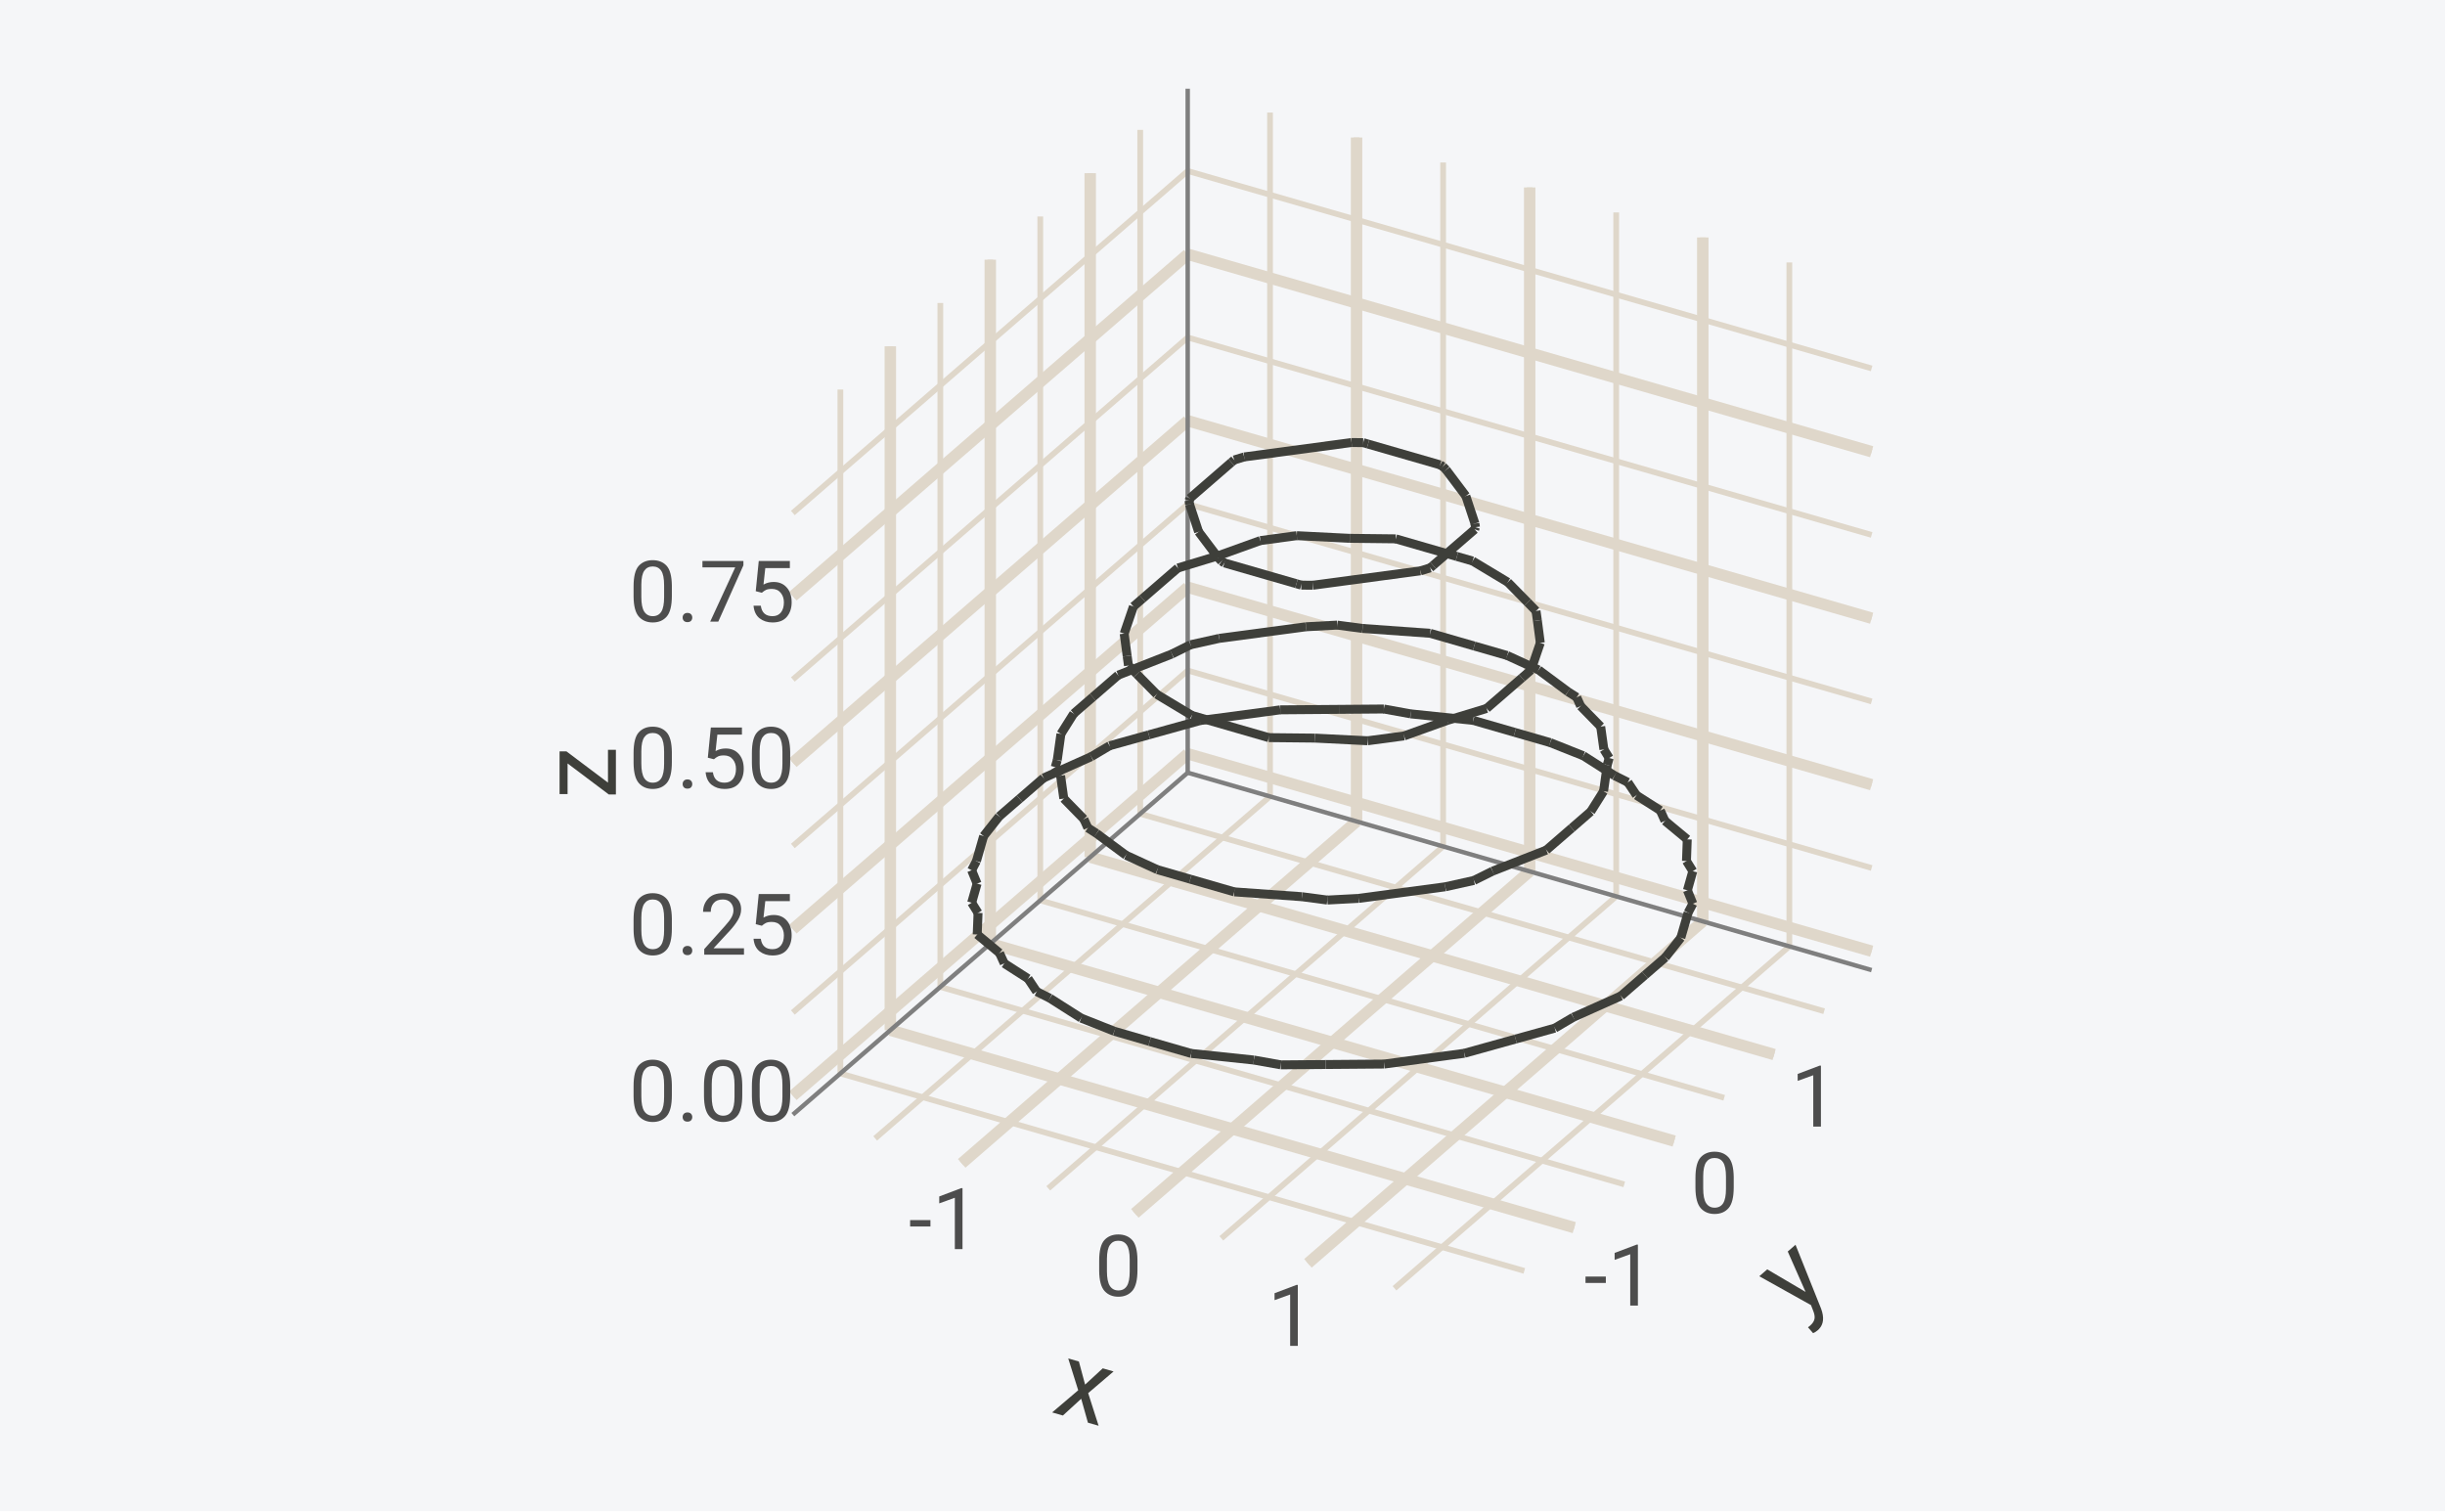
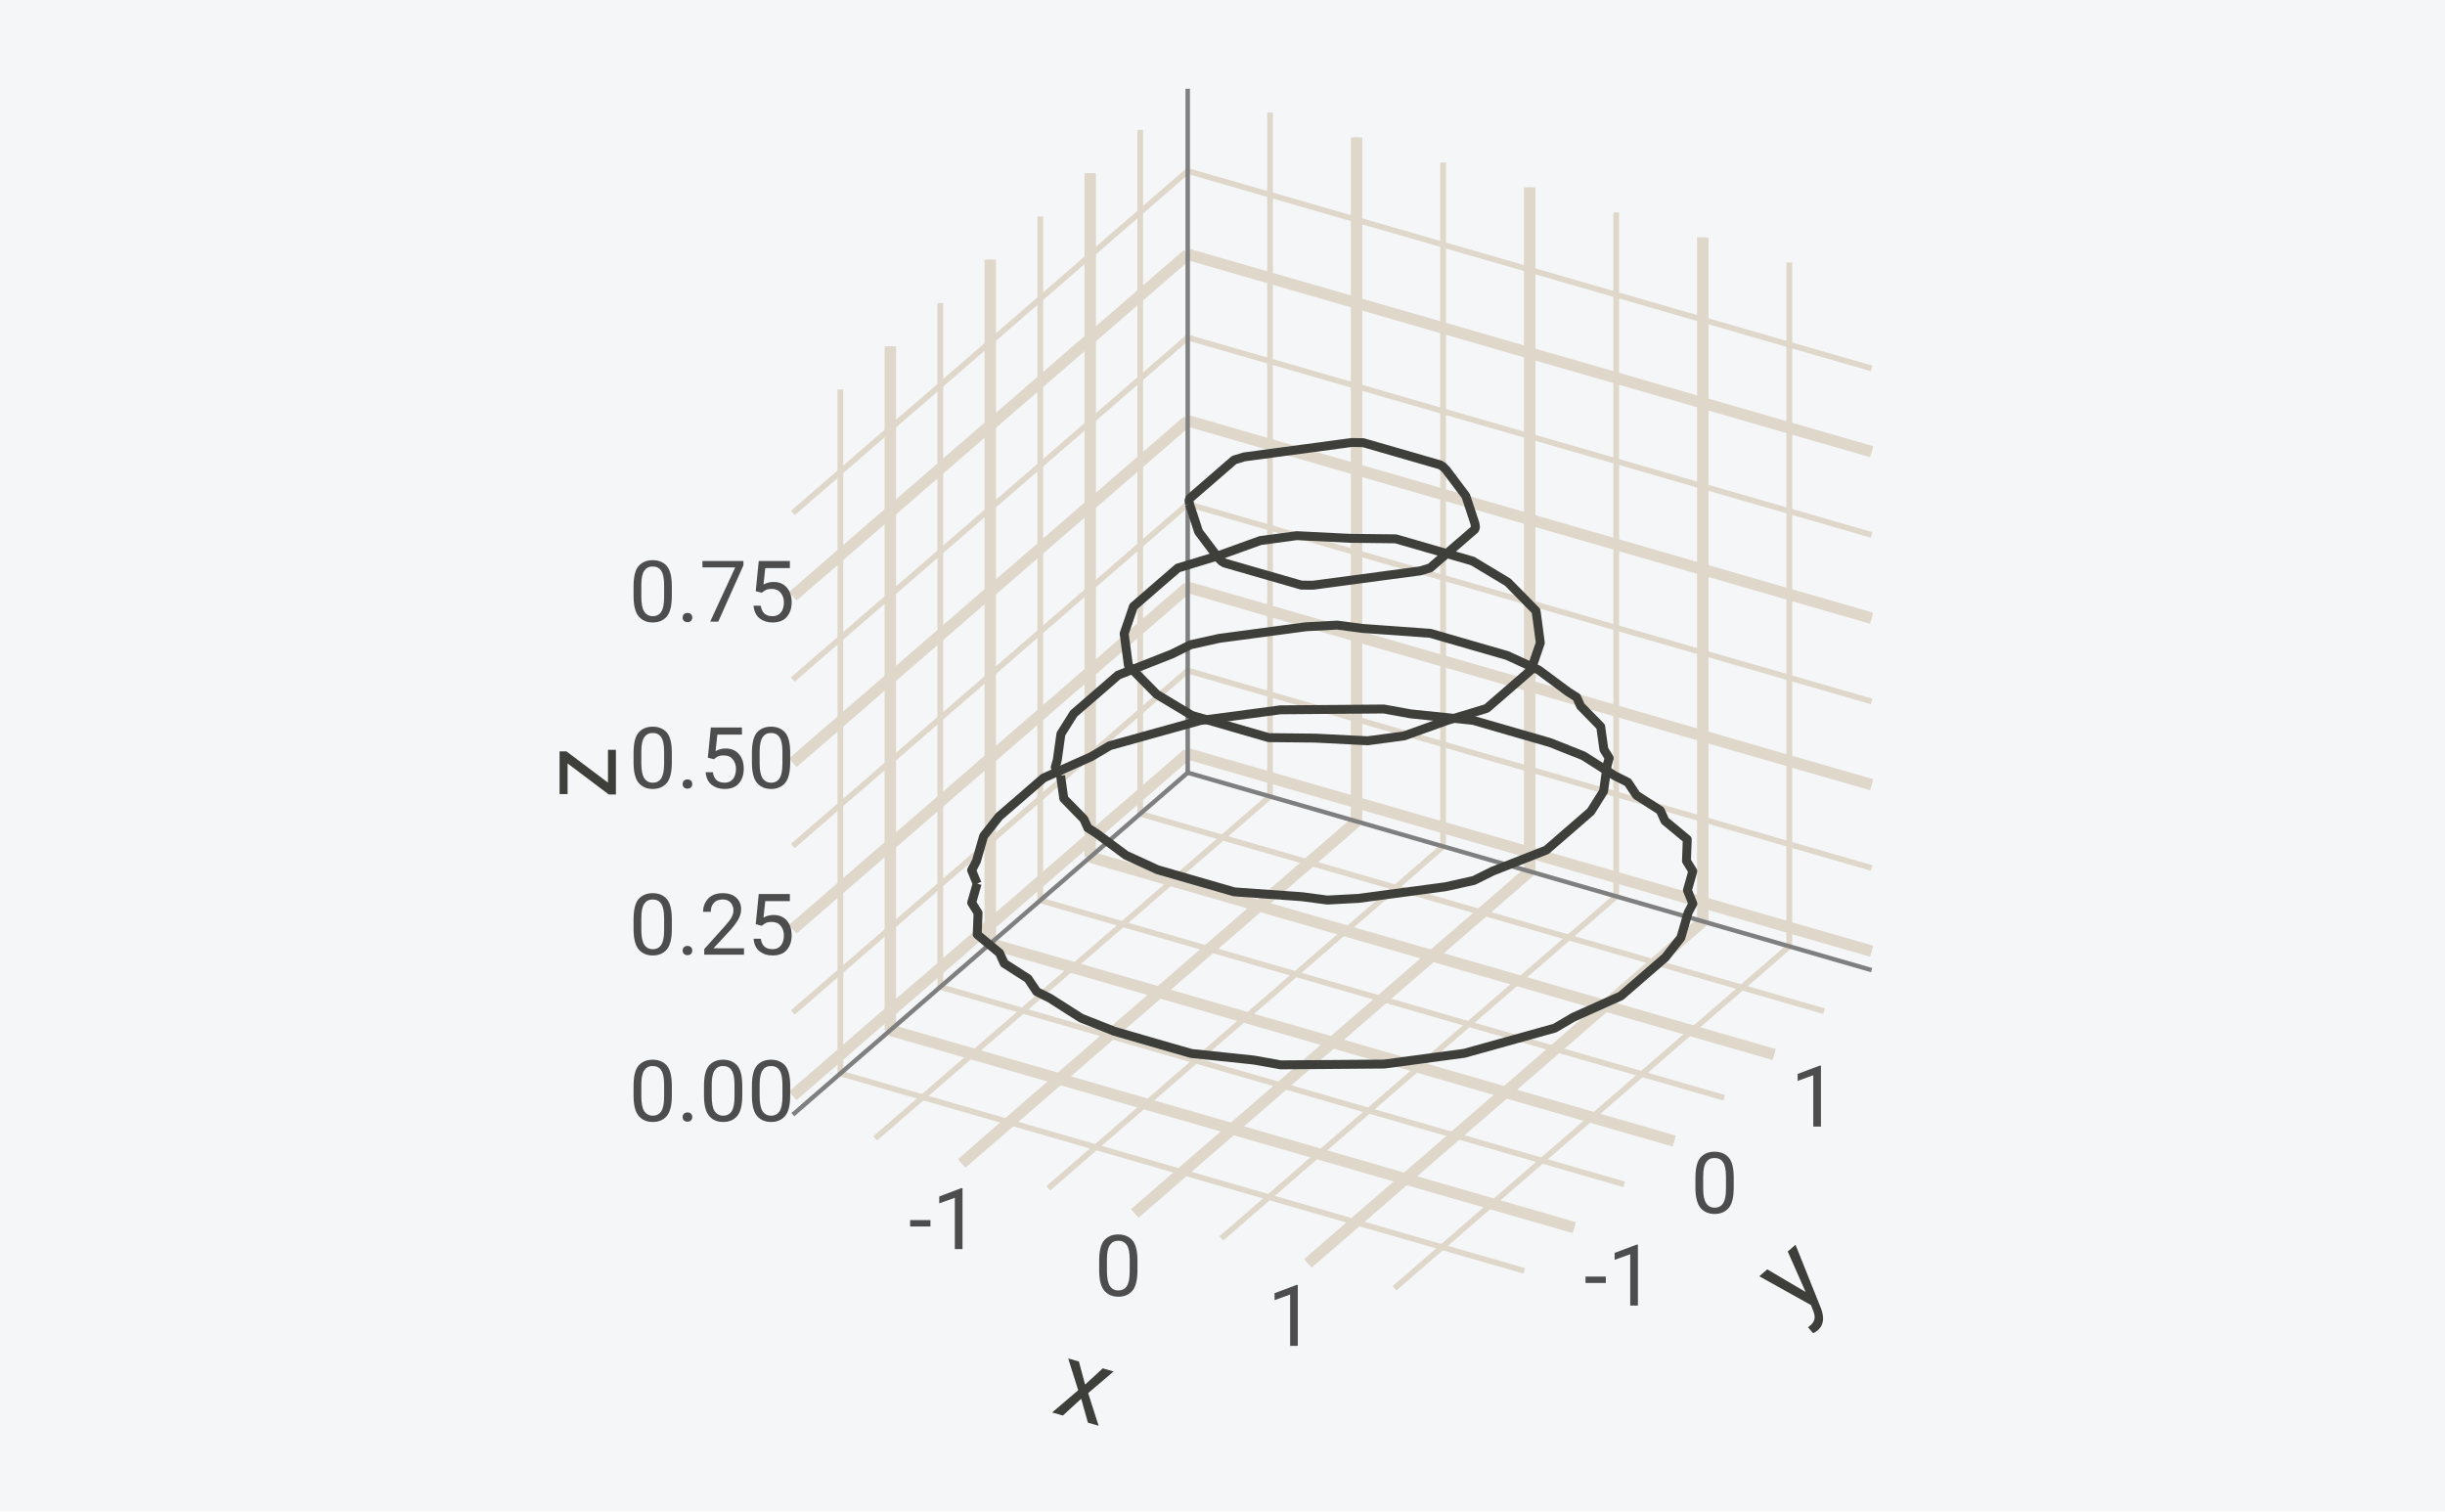
<svg xmlns="http://www.w3.org/2000/svg" width="468.00pt" height="289.25pt" viewBox="0 0 468.00 289.25">
  <g class="svglite">
    <defs>
      <style type="text/css">
    /* theme-aware-processed */
    .svglite line, .svglite polyline, .svglite polygon, .svglite path, .svglite circle {
      fill: none;
      stroke: #3E3F3A;
      stroke-linecap: round;
      stroke-linejoin: round;
      stroke-miterlimit: 10.00;
    }
    .svglite &gt; g &gt; rect {
      fill: none;
      stroke: #3E3F3A;
      stroke-linecap: round;
      stroke-linejoin: round;
      stroke-miterlimit: 10.00;
    }
    .svglite text {
      white-space: pre;
      fill: #3E3F3A;
    }
    .svglite g.glyphgroup path {
      fill: inherit;
      stroke: none;
    }
  </style>
    </defs>
    <rect class="svg-bg" width="100%" height="100%" style="stroke: none; fill: #F5F6F8;" />
    <defs>
      <clipPath id="cpMC4wMHw0NjguMDB8MC4wMHwyODkuMjU=">
        <rect x="0.00" y="0.00" width="468.00" height="289.25" />
      </clipPath>
    </defs>
    <g clip-path="url(#cpMC4wMHw0NjguMDB8MC4wMHwyODkuMjU=)">
</g>
    <defs>
      <clipPath id="cpODkuMzh8Mzc4LjYyfDAuMDB8Mjg5LjI1">
        <rect x="89.38" y="0.00" width="289.25" height="289.25" />
      </clipPath>
    </defs>
    <g clip-path="url(#cpODkuMzh8Mzc4LjYyfDAuMDB8Mjg5LjI1)">
      <rect x="89.38" y="0.00" width="289.25" height="289.25" style="stroke-width: 1.65; stroke: none;" />
    </g>
    <g clip-path="url(#cpMC4wMHw0NjguMDB8MC4wMHwyODkuMjU=)">
      <rect x="97.85" y="8.47" width="272.31" height="272.31" style="stroke-width: 1.65; stroke: none;" />
    </g>
    <defs>
      <clipPath id="cpMTQ3LjgzfDM2Mi4xOHwxNi40NHwyNTEuNjk=">
        <rect x="147.83" y="16.44" width="214.36" height="235.25" />
      </clipPath>
    </defs>
    <g clip-path="url(#cpMTQ3LjgzfDM2Mi4xOHwxNi40NHwyNTEuNjk=)">
      <polyline points="160.86,205.47 160.86,74.56 " style="stroke-width: 1.10; stroke: #DFD7CA; stroke-linecap: butt;" />
      <polyline points="170.42,197.19 170.42,66.28 " style="stroke-width: 1.10; stroke: #DFD7CA; stroke-linecap: butt;" />
      <polyline points="179.99,188.91 179.99,58.00 " style="stroke-width: 1.10; stroke: #DFD7CA; stroke-linecap: butt;" />
      <polyline points="189.55,180.62 189.55,49.71 " style="stroke-width: 1.10; stroke: #DFD7CA; stroke-linecap: butt;" />
      <polyline points="199.12,172.34 199.12,41.43 " style="stroke-width: 1.10; stroke: #DFD7CA; stroke-linecap: butt;" />
      <polyline points="208.68,164.06 208.68,33.15 " style="stroke-width: 1.10; stroke: #DFD7CA; stroke-linecap: butt;" />
      <polyline points="218.25,155.77 218.25,24.86 " style="stroke-width: 1.10; stroke: #DFD7CA; stroke-linecap: butt;" />
      <polyline points="170.42,197.19 170.42,66.28 " style="stroke-width: 2.19; stroke: #DFD7CA; stroke-linecap: butt;" />
      <polyline points="189.55,180.62 189.55,49.71 " style="stroke-width: 2.19; stroke: #DFD7CA; stroke-linecap: butt;" />
      <polyline points="208.68,164.06 208.68,33.15 " style="stroke-width: 2.19; stroke: #DFD7CA; stroke-linecap: butt;" />
      <polyline points="151.76,209.74 227.34,144.28 " style="stroke-width: 1.10; stroke: #DFD7CA; stroke-linecap: butt;" />
      <polyline points="151.76,193.80 227.34,128.35 " style="stroke-width: 1.10; stroke: #DFD7CA; stroke-linecap: butt;" />
      <polyline points="151.76,177.86 227.34,112.41 " style="stroke-width: 1.10; stroke: #DFD7CA; stroke-linecap: butt;" />
      <polyline points="151.76,161.93 227.34,96.47 " style="stroke-width: 1.10; stroke: #DFD7CA; stroke-linecap: butt;" />
      <polyline points="151.76,145.99 227.34,80.54 " style="stroke-width: 1.10; stroke: #DFD7CA; stroke-linecap: butt;" />
      <polyline points="151.76,130.06 227.34,64.60 " style="stroke-width: 1.10; stroke: #DFD7CA; stroke-linecap: butt;" />
      <polyline points="151.76,114.12 227.34,48.67 " style="stroke-width: 1.10; stroke: #DFD7CA; stroke-linecap: butt;" />
      <polyline points="151.76,98.19 227.34,32.73 " style="stroke-width: 1.10; stroke: #DFD7CA; stroke-linecap: butt;" />
      <polyline points="151.76,209.74 227.34,144.28 " style="stroke-width: 2.19; stroke: #DFD7CA; stroke-linecap: butt;" />
      <polyline points="151.76,177.86 227.34,112.41 " style="stroke-width: 2.19; stroke: #DFD7CA; stroke-linecap: butt;" />
      <polyline points="151.76,145.99 227.34,80.54 " style="stroke-width: 2.19; stroke: #DFD7CA; stroke-linecap: butt;" />
      <polyline points="151.76,114.12 227.34,48.67 " style="stroke-width: 2.19; stroke: #DFD7CA; stroke-linecap: butt;" />
      <polyline points="243.10,152.44 243.10,21.54 " style="stroke-width: 1.10; stroke: #DFD7CA; stroke-linecap: butt;" />
      <polyline points="259.66,157.23 259.66,26.32 " style="stroke-width: 1.10; stroke: #DFD7CA; stroke-linecap: butt;" />
      <polyline points="276.23,162.01 276.23,31.10 " style="stroke-width: 1.10; stroke: #DFD7CA; stroke-linecap: butt;" />
      <polyline points="292.80,166.79 292.80,35.88 " style="stroke-width: 1.10; stroke: #DFD7CA; stroke-linecap: butt;" />
      <polyline points="309.36,171.57 309.36,40.66 " style="stroke-width: 1.10; stroke: #DFD7CA; stroke-linecap: butt;" />
      <polyline points="325.93,176.36 325.93,45.45 " style="stroke-width: 1.10; stroke: #DFD7CA; stroke-linecap: butt;" />
      <polyline points="342.50,181.14 342.50,50.23 " style="stroke-width: 1.10; stroke: #DFD7CA; stroke-linecap: butt;" />
      <polyline points="259.66,157.23 259.66,26.32 " style="stroke-width: 2.19; stroke: #DFD7CA; stroke-linecap: butt;" />
      <polyline points="292.80,166.79 292.80,35.88 " style="stroke-width: 2.19; stroke: #DFD7CA; stroke-linecap: butt;" />
      <polyline points="325.93,176.36 325.93,45.45 " style="stroke-width: 2.19; stroke: #DFD7CA; stroke-linecap: butt;" />
      <polyline points="227.34,144.28 358.25,182.07 " style="stroke-width: 1.10; stroke: #DFD7CA; stroke-linecap: butt;" />
      <polyline points="227.34,128.35 358.25,166.14 " style="stroke-width: 1.10; stroke: #DFD7CA; stroke-linecap: butt;" />
      <polyline points="227.34,112.41 358.25,150.20 " style="stroke-width: 1.10; stroke: #DFD7CA; stroke-linecap: butt;" />
      <polyline points="227.34,96.47 358.25,134.26 " style="stroke-width: 1.10; stroke: #DFD7CA; stroke-linecap: butt;" />
      <polyline points="227.34,80.54 358.25,118.33 " style="stroke-width: 1.10; stroke: #DFD7CA; stroke-linecap: butt;" />
      <polyline points="227.34,64.60 358.25,102.39 " style="stroke-width: 1.10; stroke: #DFD7CA; stroke-linecap: butt;" />
      <polyline points="227.34,48.67 358.25,86.46 " style="stroke-width: 1.10; stroke: #DFD7CA; stroke-linecap: butt;" />
      <polyline points="227.34,32.73 358.25,70.52 " style="stroke-width: 1.10; stroke: #DFD7CA; stroke-linecap: butt;" />
      <polyline points="227.34,144.28 358.25,182.07 " style="stroke-width: 2.19; stroke: #DFD7CA; stroke-linecap: butt;" />
      <polyline points="227.34,112.41 358.25,150.20 " style="stroke-width: 2.19; stroke: #DFD7CA; stroke-linecap: butt;" />
      <polyline points="227.34,80.54 358.25,118.33 " style="stroke-width: 2.19; stroke: #DFD7CA; stroke-linecap: butt;" />
      <polyline points="227.34,48.67 358.25,86.46 " style="stroke-width: 2.19; stroke: #DFD7CA; stroke-linecap: butt;" />
      <polyline points="167.52,217.90 243.10,152.44 " style="stroke-width: 1.10; stroke: #DFD7CA; stroke-linecap: butt;" />
      <polyline points="184.08,222.68 259.66,157.23 " style="stroke-width: 1.10; stroke: #DFD7CA; stroke-linecap: butt;" />
      <polyline points="200.65,227.46 276.23,162.01 " style="stroke-width: 1.10; stroke: #DFD7CA; stroke-linecap: butt;" />
      <polyline points="217.22,232.25 292.80,166.79 " style="stroke-width: 1.10; stroke: #DFD7CA; stroke-linecap: butt;" />
      <polyline points="233.78,237.03 309.36,171.57 " style="stroke-width: 1.10; stroke: #DFD7CA; stroke-linecap: butt;" />
      <polyline points="250.35,241.81 325.93,176.36 " style="stroke-width: 1.10; stroke: #DFD7CA; stroke-linecap: butt;" />
      <polyline points="266.92,246.59 342.50,181.14 " style="stroke-width: 1.10; stroke: #DFD7CA; stroke-linecap: butt;" />
      <polyline points="184.08,222.68 259.66,157.23 " style="stroke-width: 2.19; stroke: #DFD7CA; stroke-linecap: butt;" />
      <polyline points="217.22,232.25 292.80,166.79 " style="stroke-width: 2.19; stroke: #DFD7CA; stroke-linecap: butt;" />
      <polyline points="250.35,241.81 325.93,176.36 " style="stroke-width: 2.19; stroke: #DFD7CA; stroke-linecap: butt;" />
      <polyline points="160.86,205.47 291.77,243.26 " style="stroke-width: 1.10; stroke: #DFD7CA; stroke-linecap: butt;" />
      <polyline points="170.42,197.19 301.33,234.98 " style="stroke-width: 1.10; stroke: #DFD7CA; stroke-linecap: butt;" />
      <polyline points="179.99,188.91 310.90,226.70 " style="stroke-width: 1.10; stroke: #DFD7CA; stroke-linecap: butt;" />
      <polyline points="189.55,180.62 320.46,218.41 " style="stroke-width: 1.10; stroke: #DFD7CA; stroke-linecap: butt;" />
      <polyline points="199.12,172.34 330.03,210.13 " style="stroke-width: 1.10; stroke: #DFD7CA; stroke-linecap: butt;" />
      <polyline points="208.68,164.06 339.59,201.85 " style="stroke-width: 1.10; stroke: #DFD7CA; stroke-linecap: butt;" />
      <polyline points="218.25,155.77 349.16,193.56 " style="stroke-width: 1.10; stroke: #DFD7CA; stroke-linecap: butt;" />
      <polyline points="170.42,197.19 301.33,234.98 " style="stroke-width: 2.19; stroke: #DFD7CA; stroke-linecap: butt;" />
      <polyline points="189.55,180.62 320.46,218.41 " style="stroke-width: 2.19; stroke: #DFD7CA; stroke-linecap: butt;" />
      <polyline points="208.68,164.06 339.59,201.85 " style="stroke-width: 2.19; stroke: #DFD7CA; stroke-linecap: butt;" />
      <polyline points="227.34,147.90 358.25,185.69 " style="stroke-width: 0.85; stroke: #7F7F7F; stroke-linecap: butt;" />
      <polyline points="151.76,213.35 227.34,147.90 " style="stroke-width: 0.85; stroke: #7F7F7F; stroke-linecap: butt;" />
      <polyline points="227.34,147.90 227.34,16.99 " style="stroke-width: 0.85; stroke: #7F7F7F; stroke-linecap: butt;" />
+       <polyline points="187.03,169.13 185.98,166.57 186.90,164.83 188.28,160.03 191.25,156.27 195.16,152.89 199.75,148.91 208.87,144.83 212.40,142.74 219.90,140.65 229.72,137.92 245.06,135.87 256.29,135.78 264.88,135.71 270.03,136.64 282.00,137.89 289.96,140.19 296.72,142.14 303.06,144.66 309.05,148.47 311.59,149.74 313.24,152.22 317.80,155.13 318.69,157.12 322.96,160.66 322.81,164.80 324.02,166.75 322.99,170.41 324.03,172.97 323.12,174.70 321.73,179.50 318.76,183.26 314.86,186.64 310.26,190.63 301.15,194.71 297.61,196.79 290.11,198.88 280.29,201.61 264.95,203.67 253.72,203.76 245.14,203.82 239.99,202.90 228.01,201.64 220.05,199.35 213.29,197.39 206.95,194.88 200.96,191.07 198.43,189.80 196.78,187.32 192.22,184.40 191.32,182.41 187.05,178.87 187.21,174.74 185.99,172.79 187.03,169.13 " style="stroke-width: 1.71; stroke-linecap: butt;" />
+       <polyline points="203.01,148.48 201.99,146.84 202.37,145.50 203.07,140.48 205.52,136.59 209.16,133.44 214.02,129.23 224.32,125.18 227.88,123.41 233.37,122.19 249.97,119.97 255.94,119.65 260.80,120.29 273.76,121.22 282.18,123.65 288.49,125.47 294.50,128.23 300.12,132.40 301.80,133.47 302.55,135.15 306.39,139.08 307.00,143.45 308.02,145.09 307.64,146.43 306.94,151.45 304.49,155.34 300.85,158.50 295.99,162.71 285.69,166.75 282.13,168.52 276.64,169.74 260.04,171.96 254.07,172.28 249.21,171.64 236.25,170.71 227.83,168.28 221.53,166.46 215.52,163.70 209.89,159.53 208.22,158.46 207.46,156.78 203.62,152.85 203.01,148.48 " style="stroke-width: 1.71; stroke-linecap: butt;" />
+       <polyline points="217.61,129.04 216.00,127.39 215.75,125.56 215.18,121.28 216.95,116.09 218.69,114.58 225.46,108.72 232.99,106.44 241.25,103.47 248.22,102.53 258.36,103.04 267.16,103.14 278.87,106.52 281.88,107.39 288.61,111.44 292.40,115.29 294.01,116.94 294.27,118.77 294.83,123.05 293.06,128.24 291.32,129.75 284.56,135.60 277.03,137.89 268.76,140.86 261.79,141.79 251.66,141.28 242.85,141.19 231.14,137.81 228.13,136.94 221.40,132.89 217.61,129.04 " style="stroke-width: 1.71; stroke-linecap: butt;" />
+       <polyline points="227.69,96.51 227.60,95.81 227.74,95.40 235.70,88.50 236.24,88.04 238.15,87.46 258.70,84.70 260.93,84.73 261.86,85.00 275.66,88.98 276.19,89.30 276.81,89.93 280.58,94.94 282.32,100.21 282.42,100.91 282.28,101.33 274.31,108.22 273.77,108.69 271.87,109.27 251.31,112.02 249.08,112.00 248.15,111.73 234.35,107.75 233.82,107.42 233.20,106.79 229.43,101.79 227.69,96.51 " style="stroke-width: 1.71; stroke-linecap: butt;" />
    </g>
-     <defs>
-       <clipPath id="cp-0">
-         <path d="M 264.88 135.71 L 264.73 136.55 L 264.73 136.55 Z" />
-       </clipPath>
-     </defs>
-     <g clip-path="url(#cp-0)">
-       <polyline points="270.03,136.64 264.88,135.71 " style="stroke-width: 1.71; stroke-linecap: butt;" />
-     </g>
-     <g clip-path="url(#cpMTQ3LjgzfDM2Mi4xOHwxNi40NHwyNTEuNjk=)">
-       <polyline points="256.29,135.78 264.88,135.71 " style="stroke-width: 1.71; stroke-linecap: butt;" />
-     </g>
-     <defs>
-       <clipPath id="cp-1">
-         <path d="M 270.18 135.80 L 265.03 134.87 L 264.88 135.71 L 264.73 136.55 L 269.88 137.48 Z" />
-       </clipPath>
-     </defs>
-     <g clip-path="url(#cp-1)">
-       <polyline points="270.03,136.64 264.88,135.71 " style="stroke-width: 1.71; stroke-linecap: butt;" />
-     </g>
-     <g clip-path="url(#cpMTQ3LjgzfDM2Mi4xOHwxNi40NHwyNTEuNjk=)">
-       <polyline points="245.06,135.87 256.29,135.78 " style="stroke-width: 1.71; stroke-linecap: butt;" />
-       <polyline points="229.72,137.92 245.06,135.87 " style="stroke-width: 1.71; stroke-linecap: butt;" />
-       <polyline points="270.03,136.64 282.00,137.89 " style="stroke-width: 1.71; stroke-linecap: butt;" />
-       <polyline points="289.96,140.19 282.00,137.89 " style="stroke-width: 1.71; stroke-linecap: butt;" />
-       <polyline points="219.90,140.65 229.72,137.92 " style="stroke-width: 1.71; stroke-linecap: butt;" />
-       <polyline points="289.96,140.19 296.72,142.14 " style="stroke-width: 1.71; stroke-linecap: butt;" />
-       <polyline points="212.40,142.74 219.90,140.65 " style="stroke-width: 1.71; stroke-linecap: butt;" />
-       <polyline points="303.06,144.66 296.72,142.14 " style="stroke-width: 1.71; stroke-linecap: butt;" />
-       <polyline points="208.87,144.83 212.40,142.74 " style="stroke-width: 1.71; stroke-linecap: butt;" />
-       <polyline points="303.06,144.66 309.05,148.47 " style="stroke-width: 1.71; stroke-linecap: butt;" />
-       <polyline points="199.75,148.91 208.87,144.83 " style="stroke-width: 1.71; stroke-linecap: butt;" />
-       <polyline points="311.59,149.74 309.05,148.47 " style="stroke-width: 1.71; stroke-linecap: butt;" />
-       <polyline points="195.16,152.89 199.75,148.91 " style="stroke-width: 1.71; stroke-linecap: butt;" />
-       <polyline points="313.24,152.22 311.59,149.74 " style="stroke-width: 1.71; stroke-linecap: butt;" />
-     </g>
-     <defs>
-       <clipPath id="cp-2">
-         <path d="M 255.94 119.65 L 255.83 120.49 L 255.88 120.50 Z" />
-       </clipPath>
-     </defs>
-     <g clip-path="url(#cp-2)">
-       <polyline points="260.80,120.29 255.94,119.65 " style="stroke-width: 1.71; stroke-linecap: butt;" />
-     </g>
-     <g clip-path="url(#cpMTQ3LjgzfDM2Mi4xOHwxNi40NHwyNTEuNjk=)">
-       <polyline points="249.97,119.97 255.94,119.65 " style="stroke-width: 1.71; stroke-linecap: butt;" />
-     </g>
-     <defs>
-       <clipPath id="cp-3">
-         <path d="M 260.91 119.45 L 256.06 118.80 L 255.94 119.65 L 255.88 120.50 L 260.69 121.14 Z" />
-       </clipPath>
-     </defs>
-     <g clip-path="url(#cp-3)">
-       <polyline points="260.80,120.29 255.94,119.65 " style="stroke-width: 1.71; stroke-linecap: butt;" />
-     </g>
-     <g clip-path="url(#cpMTQ3LjgzfDM2Mi4xOHwxNi40NHwyNTEuNjk=)">
-       <polyline points="260.80,120.29 273.76,121.22 " style="stroke-width: 1.71; stroke-linecap: butt;" />
-       <polyline points="233.37,122.19 249.97,119.97 " style="stroke-width: 1.71; stroke-linecap: butt;" />
-       <polyline points="317.80,155.13 313.24,152.22 " style="stroke-width: 1.71; stroke-linecap: butt;" />
-       <polyline points="282.18,123.65 273.76,121.22 " style="stroke-width: 1.71; stroke-linecap: butt;" />
-       <polyline points="227.88,123.41 233.37,122.19 " style="stroke-width: 1.71; stroke-linecap: butt;" />
-       <polyline points="191.25,156.27 195.16,152.89 " style="stroke-width: 1.71; stroke-linecap: butt;" />
-       <polyline points="224.32,125.18 227.88,123.41 " style="stroke-width: 1.71; stroke-linecap: butt;" />
-       <polyline points="317.80,155.13 318.69,157.12 " style="stroke-width: 1.71; stroke-linecap: butt;" />
-       <polyline points="282.18,123.65 288.49,125.47 " style="stroke-width: 1.71; stroke-linecap: butt;" />
-       <polyline points="188.28,160.03 191.25,156.27 " style="stroke-width: 1.71; stroke-linecap: butt;" />
-       <polyline points="294.50,128.23 288.49,125.47 " style="stroke-width: 1.71; stroke-linecap: butt;" />
-       <polyline points="322.96,160.66 318.69,157.12 " style="stroke-width: 1.71; stroke-linecap: butt;" />
-       <polyline points="214.02,129.23 224.32,125.18 " style="stroke-width: 1.71; stroke-linecap: butt;" />
-       <polyline points="294.50,128.23 300.12,132.40 " style="stroke-width: 1.71; stroke-linecap: butt;" />
-       <polyline points="186.90,164.83 188.28,160.03 " style="stroke-width: 1.71; stroke-linecap: butt;" />
-       <polyline points="322.81,164.80 322.96,160.66 " style="stroke-width: 1.71; stroke-linecap: butt;" />
-       <polyline points="209.16,133.44 214.02,129.23 " style="stroke-width: 1.71; stroke-linecap: butt;" />
-       <polyline points="301.80,133.47 300.12,132.40 " style="stroke-width: 1.71; stroke-linecap: butt;" />
-       <polyline points="185.98,166.57 186.90,164.83 " style="stroke-width: 1.71; stroke-linecap: butt;" />
-       <polyline points="324.02,166.75 322.81,164.80 " style="stroke-width: 1.71; stroke-linecap: butt;" />
-       <polyline points="302.55,135.15 301.80,133.47 " style="stroke-width: 1.71; stroke-linecap: butt;" />
-     </g>
-     <defs>
-       <clipPath id="cp-4">
-         <path d="M 248.22 102.53 L 248.18 103.39 L 248.29 103.39 Z" />
-       </clipPath>
-     </defs>
-     <g clip-path="url(#cp-4)">
-       <polyline points="258.36,103.04 248.22,102.53 " style="stroke-width: 1.71; stroke-linecap: butt;" />
-     </g>
-     <g clip-path="url(#cpMTQ3LjgzfDM2Mi4xOHwxNi40NHwyNTEuNjk=)">
-       <polyline points="241.25,103.47 248.22,102.53 " style="stroke-width: 1.71; stroke-linecap: butt;" />
-     </g>
-     <defs>
-       <clipPath id="cp-5">
-         <path d="M 258.40 102.19 L 248.26 101.68 L 248.22 102.53 L 248.29 103.39 L 258.31 103.90 Z" />
-       </clipPath>
-     </defs>
-     <g clip-path="url(#cp-5)">
-       <polyline points="258.36,103.04 248.22,102.53 " style="stroke-width: 1.71; stroke-linecap: butt;" />
-     </g>
-     <g clip-path="url(#cpMTQ3LjgzfDM2Mi4xOHwxNi40NHwyNTEuNjk=)">
-       <polyline points="258.36,103.04 267.16,103.14 " style="stroke-width: 1.71; stroke-linecap: butt;" />
-       <polyline points="205.52,136.59 209.16,133.44 " style="stroke-width: 1.71; stroke-linecap: butt;" />
-       <polyline points="185.98,166.57 187.03,169.13 " style="stroke-width: 1.71; stroke-linecap: butt;" />
-       <polyline points="278.87,106.52 267.16,103.14 " style="stroke-width: 1.71; stroke-linecap: butt;" />
-       <polyline points="232.99,106.44 241.25,103.47 " style="stroke-width: 1.71; stroke-linecap: butt;" />
-       <polyline points="324.02,166.75 322.99,170.41 " style="stroke-width: 1.71; stroke-linecap: butt;" />
-       <polyline points="306.39,139.08 302.55,135.15 " style="stroke-width: 1.71; stroke-linecap: butt;" />
-       <polyline points="203.07,140.48 205.52,136.59 " style="stroke-width: 1.71; stroke-linecap: butt;" />
-       <polyline points="278.87,106.52 281.88,107.39 " style="stroke-width: 1.71; stroke-linecap: butt;" />
-       <polyline points="185.99,172.79 187.03,169.13 " style="stroke-width: 1.71; stroke-linecap: butt;" />
-       <polyline points="225.46,108.72 232.99,106.44 " style="stroke-width: 1.71; stroke-linecap: butt;" />
-       <polyline points="324.03,172.97 322.99,170.41 " style="stroke-width: 1.71; stroke-linecap: butt;" />
-       <polyline points="288.61,111.44 281.88,107.39 " style="stroke-width: 1.71; stroke-linecap: butt;" />
-       <polyline points="306.39,139.08 307.00,143.45 " style="stroke-width: 1.71; stroke-linecap: butt;" />
-       <polyline points="187.21,174.74 185.99,172.79 " style="stroke-width: 1.71; stroke-linecap: butt;" />
-       <polyline points="323.12,174.70 324.03,172.97 " style="stroke-width: 1.71; stroke-linecap: butt;" />
-       <polyline points="202.37,145.50 203.07,140.48 " style="stroke-width: 1.71; stroke-linecap: butt;" />
-       <polyline points="218.69,114.58 225.46,108.72 " style="stroke-width: 1.71; stroke-linecap: butt;" />
-       <polyline points="308.02,145.09 307.00,143.45 " style="stroke-width: 1.71; stroke-linecap: butt;" />
-       <polyline points="187.05,178.87 187.21,174.74 " style="stroke-width: 1.71; stroke-linecap: butt;" />
-       <polyline points="288.61,111.44 292.40,115.29 " style="stroke-width: 1.71; stroke-linecap: butt;" />
-       <polyline points="321.73,179.50 323.12,174.70 " style="stroke-width: 1.71; stroke-linecap: butt;" />
-       <polyline points="307.64,146.43 308.02,145.09 " style="stroke-width: 1.71; stroke-linecap: butt;" />
-       <polyline points="201.99,146.84 202.37,145.50 " style="stroke-width: 1.71; stroke-linecap: butt;" />
-       <polyline points="216.95,116.09 218.69,114.58 " style="stroke-width: 1.71; stroke-linecap: butt;" />
-       <polyline points="201.99,146.84 203.01,148.48 " style="stroke-width: 1.71; stroke-linecap: butt;" />
-       <polyline points="294.01,116.94 292.40,115.29 " style="stroke-width: 1.71; stroke-linecap: butt;" />
-     </g>
-     <defs>
-       <clipPath id="cp-6">
-         <path d="M 258.70 84.70 L 258.69 85.56 L 258.81 85.56 Z" />
-       </clipPath>
-     </defs>
-     <g clip-path="url(#cp-6)">
-       <polyline points="258.70,84.70 260.93,84.73 " style="stroke-width: 1.71; stroke-linecap: butt;" />
-     </g>
-     <g clip-path="url(#cpMTQ3LjgzfDM2Mi4xOHwxNi40NHwyNTEuNjk=)">
-       <polyline points="238.15,87.46 258.70,84.70 " style="stroke-width: 1.71; stroke-linecap: butt;" />
-     </g>
-     <defs>
-       <clipPath id="cp-7">
-         <path d="M 258.70 84.70 L 258.81 85.56 L 260.92 85.58 L 260.94 83.87 L 258.71 83.85 Z" />
-       </clipPath>
-     </defs>
-     <g clip-path="url(#cp-7)">
-       <polyline points="258.70,84.70 260.93,84.73 " style="stroke-width: 1.71; stroke-linecap: butt;" />
-     </g>
-     <g clip-path="url(#cpMTQ3LjgzfDM2Mi4xOHwxNi40NHwyNTEuNjk=)">
-       <polyline points="261.86,85.00 260.93,84.73 " style="stroke-width: 1.71; stroke-linecap: butt;" />
-       <polyline points="187.05,178.87 191.32,182.41 " style="stroke-width: 1.71; stroke-linecap: butt;" />
-       <polyline points="306.94,151.45 307.64,146.43 " style="stroke-width: 1.71; stroke-linecap: butt;" />
-       <polyline points="294.27,118.77 294.01,116.94 " style="stroke-width: 1.71; stroke-linecap: butt;" />
-       <polyline points="318.76,183.26 321.73,179.50 " style="stroke-width: 1.71; stroke-linecap: butt;" />
-       <polyline points="215.18,121.28 216.95,116.09 " style="stroke-width: 1.71; stroke-linecap: butt;" />
-       <polyline points="261.86,85.00 275.66,88.98 " style="stroke-width: 1.71; stroke-linecap: butt;" />
-       <polyline points="203.62,152.85 203.01,148.48 " style="stroke-width: 1.71; stroke-linecap: butt;" />
-       <polyline points="236.24,88.04 238.15,87.46 " style="stroke-width: 1.71; stroke-linecap: butt;" />
-       <polyline points="192.22,184.40 191.32,182.41 " style="stroke-width: 1.71; stroke-linecap: butt;" />
-       <polyline points="235.70,88.50 236.24,88.04 " style="stroke-width: 1.71; stroke-linecap: butt;" />
-       <polyline points="276.19,89.30 275.66,88.98 " style="stroke-width: 1.71; stroke-linecap: butt;" />
-       <polyline points="294.83,123.05 294.27,118.77 " style="stroke-width: 1.71; stroke-linecap: butt;" />
-       <polyline points="276.81,89.93 276.19,89.30 " style="stroke-width: 1.71; stroke-linecap: butt;" />
-       <polyline points="314.86,186.64 318.76,183.26 " style="stroke-width: 1.71; stroke-linecap: butt;" />
-       <polyline points="304.49,155.34 306.94,151.45 " style="stroke-width: 1.71; stroke-linecap: butt;" />
-       <polyline points="196.78,187.32 192.22,184.40 " style="stroke-width: 1.71; stroke-linecap: butt;" />
-       <polyline points="207.46,156.78 203.62,152.85 " style="stroke-width: 1.71; stroke-linecap: butt;" />
-       <polyline points="215.75,125.56 215.18,121.28 " style="stroke-width: 1.71; stroke-linecap: butt;" />
-       <polyline points="227.74,95.40 235.70,88.50 " style="stroke-width: 1.71; stroke-linecap: butt;" />
-       <polyline points="280.58,94.94 276.81,89.93 " style="stroke-width: 1.71; stroke-linecap: butt;" />
-       <polyline points="198.43,189.80 196.78,187.32 " style="stroke-width: 1.71; stroke-linecap: butt;" />
-       <polyline points="310.26,190.63 314.86,186.64 " style="stroke-width: 1.71; stroke-linecap: butt;" />
-       <polyline points="300.85,158.50 304.49,155.34 " style="stroke-width: 1.71; stroke-linecap: butt;" />
-       <polyline points="293.06,128.24 294.83,123.05 " style="stroke-width: 1.71; stroke-linecap: butt;" />
-       <polyline points="208.22,158.46 207.46,156.78 " style="stroke-width: 1.71; stroke-linecap: butt;" />
-       <polyline points="216.00,127.39 215.75,125.56 " style="stroke-width: 1.71; stroke-linecap: butt;" />
-       <polyline points="198.43,189.80 200.96,191.07 " style="stroke-width: 1.71; stroke-linecap: butt;" />
-       <polyline points="208.22,158.46 209.89,159.53 " style="stroke-width: 1.71; stroke-linecap: butt;" />
-       <polyline points="227.60,95.81 227.74,95.40 " style="stroke-width: 1.71; stroke-linecap: butt;" />
-       <polyline points="227.60,95.81 227.69,96.51 " style="stroke-width: 1.71; stroke-linecap: butt;" />
-       <polyline points="216.00,127.39 217.61,129.04 " style="stroke-width: 1.71; stroke-linecap: butt;" />
-       <polyline points="295.99,162.71 300.85,158.50 " style="stroke-width: 1.71; stroke-linecap: butt;" />
-       <polyline points="291.32,129.75 293.06,128.24 " style="stroke-width: 1.71; stroke-linecap: butt;" />
-       <polyline points="301.15,194.71 310.26,190.63 " style="stroke-width: 1.71; stroke-linecap: butt;" />
-       <polyline points="280.58,94.94 282.32,100.21 " style="stroke-width: 1.71; stroke-linecap: butt;" />
-       <polyline points="206.95,194.88 200.96,191.07 " style="stroke-width: 1.71; stroke-linecap: butt;" />
-       <polyline points="215.52,163.70 209.89,159.53 " style="stroke-width: 1.71; stroke-linecap: butt;" />
-       <polyline points="229.43,101.79 227.69,96.51 " style="stroke-width: 1.71; stroke-linecap: butt;" />
-       <polyline points="221.40,132.89 217.61,129.04 " style="stroke-width: 1.71; stroke-linecap: butt;" />
-       <polyline points="297.61,196.79 301.15,194.71 " style="stroke-width: 1.71; stroke-linecap: butt;" />
-       <polyline points="282.42,100.91 282.32,100.21 " style="stroke-width: 1.71; stroke-linecap: butt;" />
-       <polyline points="206.95,194.88 213.29,197.39 " style="stroke-width: 1.71; stroke-linecap: butt;" />
-       <polyline points="284.56,135.60 291.32,129.75 " style="stroke-width: 1.71; stroke-linecap: butt;" />
-       <polyline points="282.28,101.33 282.42,100.91 " style="stroke-width: 1.71; stroke-linecap: butt;" />
-       <polyline points="285.69,166.75 295.99,162.71 " style="stroke-width: 1.71; stroke-linecap: butt;" />
-       <polyline points="215.52,163.70 221.53,166.46 " style="stroke-width: 1.71; stroke-linecap: butt;" />
-       <polyline points="290.11,198.88 297.61,196.79 " style="stroke-width: 1.71; stroke-linecap: butt;" />
-       <polyline points="220.05,199.35 213.29,197.39 " style="stroke-width: 1.71; stroke-linecap: butt;" />
-       <polyline points="221.40,132.89 228.13,136.94 " style="stroke-width: 1.71; stroke-linecap: butt;" />
-       <polyline points="227.83,168.28 221.53,166.46 " style="stroke-width: 1.71; stroke-linecap: butt;" />
-       <polyline points="282.13,168.52 285.69,166.75 " style="stroke-width: 1.71; stroke-linecap: butt;" />
-       <polyline points="233.20,106.79 229.43,101.79 " style="stroke-width: 1.71; stroke-linecap: butt;" />
-       <polyline points="274.31,108.22 282.28,101.33 " style="stroke-width: 1.71; stroke-linecap: butt;" />
-       <polyline points="277.03,137.89 284.56,135.60 " style="stroke-width: 1.71; stroke-linecap: butt;" />
-       <polyline points="280.29,201.61 290.11,198.88 " style="stroke-width: 1.71; stroke-linecap: butt;" />
-       <polyline points="220.05,199.35 228.01,201.64 " style="stroke-width: 1.71; stroke-linecap: butt;" />
-       <polyline points="231.14,137.81 228.13,136.94 " style="stroke-width: 1.71; stroke-linecap: butt;" />
-       <polyline points="276.64,169.74 282.13,168.52 " style="stroke-width: 1.71; stroke-linecap: butt;" />
-       <polyline points="227.83,168.28 236.25,170.71 " style="stroke-width: 1.71; stroke-linecap: butt;" />
-       <polyline points="239.99,202.90 228.01,201.64 " style="stroke-width: 1.71; stroke-linecap: butt;" />
-       <polyline points="233.82,107.42 233.20,106.79 " style="stroke-width: 1.71; stroke-linecap: butt;" />
-       <polyline points="260.04,171.96 276.64,169.74 " style="stroke-width: 1.71; stroke-linecap: butt;" />
-       <polyline points="264.95,203.67 280.29,201.61 " style="stroke-width: 1.71; stroke-linecap: butt;" />
-       <polyline points="233.82,107.42 234.35,107.75 " style="stroke-width: 1.71; stroke-linecap: butt;" />
-       <polyline points="268.76,140.86 277.03,137.89 " style="stroke-width: 1.71; stroke-linecap: butt;" />
-       <polyline points="249.21,171.64 236.25,170.71 " style="stroke-width: 1.71; stroke-linecap: butt;" />
-       <polyline points="231.14,137.81 242.85,141.19 " style="stroke-width: 1.71; stroke-linecap: butt;" />
-       <polyline points="273.77,108.69 274.31,108.22 " style="stroke-width: 1.71; stroke-linecap: butt;" />
-     </g>
-     <defs>
-       <clipPath id="cp-8">
-         <path d="M 254.07 172.28 L 254.12 173.13 L 260.09 172.81 L 259.99 171.11 L 254.14 171.42 Z" />
-       </clipPath>
-     </defs>
-     <g clip-path="url(#cp-8)">
-       <polyline points="254.07,172.28 260.04,171.96 " style="stroke-width: 1.71; stroke-linecap: butt;" />
-     </g>
-     <g clip-path="url(#cpMTQ3LjgzfDM2Mi4xOHwxNi40NHwyNTEuNjk=)">
-       <polyline points="249.21,171.64 254.07,172.28 " style="stroke-width: 1.71; stroke-linecap: butt;" />
-     </g>
-     <defs>
-       <clipPath id="cp-9">
-         <path d="M 254.07 172.28 L 254.14 171.42 L 254.02 171.43 Z" />
-       </clipPath>
-     </defs>
-     <g clip-path="url(#cp-9)">
-       <polyline points="254.07,172.28 260.04,171.96 " style="stroke-width: 1.71; stroke-linecap: butt;" />
-     </g>
-     <g clip-path="url(#cpMTQ3LjgzfDM2Mi4xOHwxNi40NHwyNTEuNjk=)">
-       <polyline points="253.72,203.76 264.95,203.67 " style="stroke-width: 1.71; stroke-linecap: butt;" />
-     </g>
-     <defs>
-       <clipPath id="cp-10">
-         <path d="M 245.14 203.82 L 245.14 204.68 L 253.73 204.61 L 253.72 202.90 L 245.28 202.97 Z" />
-       </clipPath>
-     </defs>
-     <g clip-path="url(#cp-10)">
-       <polyline points="245.14,203.82 253.72,203.76 " style="stroke-width: 1.71; stroke-linecap: butt;" />
-     </g>
-     <g clip-path="url(#cpMTQ3LjgzfDM2Mi4xOHwxNi40NHwyNTEuNjk=)">
-       <polyline points="239.99,202.90 245.14,203.82 " style="stroke-width: 1.71; stroke-linecap: butt;" />
-     </g>
-     <defs>
-       <clipPath id="cp-11">
-         <path d="M 245.14 203.82 L 245.28 202.97 L 245.13 202.97 Z" />
-       </clipPath>
-     </defs>
-     <g clip-path="url(#cp-11)">
-       <polyline points="245.14,203.82 253.72,203.76 " style="stroke-width: 1.71; stroke-linecap: butt;" />
-     </g>
-     <g clip-path="url(#cpMTQ3LjgzfDM2Mi4xOHwxNi40NHwyNTEuNjk=)">
-       <polyline points="271.87,109.27 273.77,108.69 " style="stroke-width: 1.71; stroke-linecap: butt;" />
-       <polyline points="251.66,141.28 242.85,141.19 " style="stroke-width: 1.71; stroke-linecap: butt;" />
-     </g>
-     <defs>
-       <clipPath id="cp-12">
-         <path d="M 261.79 141.79 L 261.91 142.64 L 268.87 141.71 L 268.65 140.01 L 261.72 140.94 Z" />
-       </clipPath>
-     </defs>
-     <g clip-path="url(#cp-12)">
-       <polyline points="261.79,141.79 268.76,140.86 " style="stroke-width: 1.71; stroke-linecap: butt;" />
-     </g>
-     <g clip-path="url(#cpMTQ3LjgzfDM2Mi4xOHwxNi40NHwyNTEuNjk=)">
-       <polyline points="251.66,141.28 261.79,141.79 " style="stroke-width: 1.71; stroke-linecap: butt;" />
-     </g>
-     <defs>
-       <clipPath id="cp-13">
-         <path d="M 261.79 141.79 L 261.72 140.94 L 261.68 140.95 Z" />
-       </clipPath>
-     </defs>
-     <g clip-path="url(#cp-13)">
-       <polyline points="261.79,141.79 268.76,140.86 " style="stroke-width: 1.71; stroke-linecap: butt;" />
-     </g>
-     <g clip-path="url(#cpMTQ3LjgzfDM2Mi4xOHwxNi40NHwyNTEuNjk=)">
-       <polyline points="248.15,111.73 234.35,107.75 " style="stroke-width: 1.71; stroke-linecap: butt;" />
-       <polyline points="248.15,111.73 249.08,112.00 " style="stroke-width: 1.71; stroke-linecap: butt;" />
-     </g>
-     <defs>
-       <clipPath id="cp-14">
-         <path d="M 251.31 112.02 L 251.42 112.87 L 271.98 110.11 L 271.75 108.42 L 251.20 111.17 Z" />
-       </clipPath>
-     </defs>
-     <g clip-path="url(#cp-14)">
-       <polyline points="251.31,112.02 271.87,109.27 " style="stroke-width: 1.71; stroke-linecap: butt;" />
-     </g>
-     <g clip-path="url(#cpMTQ3LjgzfDM2Mi4xOHwxNi40NHwyNTEuNjk=)">
-       <polyline points="249.08,112.00 251.31,112.02 " style="stroke-width: 1.71; stroke-linecap: butt;" />
-     </g>
-     <defs>
-       <clipPath id="cp-15">
-         <path d="M 251.31 112.02 L 251.20 111.17 L 251.20 111.17 Z" />
-       </clipPath>
-     </defs>
-     <g clip-path="url(#cp-15)">
-       <polyline points="251.31,112.02 271.87,109.27 " style="stroke-width: 1.71; stroke-linecap: butt;" />
-     </g>
-     <g clip-path="url(#cpMTQ3LjgzfDM2Mi4xOHwxNi40NHwyNTEuNjk=)">
- </g>
    <g clip-path="url(#cpMC4wMHw0NjguMDB8MC4wMHwyODkuMjU=)">
      <text x="180.75" y="239.09" text-anchor="middle" style="font-size: 1.36em;fill: #4D4D4D; font-family: &quot;Roboto&quot;, -apple-system, BlinkMacSystemFont, &quot;Segoe UI&quot;, system-ui, sans-serif;">-1</text>
      <text x="214.06" y="248.05" text-anchor="middle" style="font-size: 1.36em;fill: #4D4D4D; font-family: &quot;Roboto&quot;, -apple-system, BlinkMacSystemFont, &quot;Segoe UI&quot;, system-ui, sans-serif;">0</text>
      <text x="247.19" y="257.61" text-anchor="middle" style="font-size: 1.36em;fill: #4D4D4D; font-family: &quot;Roboto&quot;, -apple-system, BlinkMacSystemFont, &quot;Segoe UI&quot;, system-ui, sans-serif;">1</text>
      <text transform="translate(205.85,271.63) rotate(16)" text-anchor="middle" style="font-size: 1.7em; font-family: &quot;Roboto&quot;, -apple-system, BlinkMacSystemFont, &quot;Segoe UI&quot;, system-ui, sans-serif;">x</text>
      <text x="310.03" y="249.90" text-anchor="middle" style="font-size: 1.36em;fill: #4D4D4D; font-family: &quot;Roboto&quot;, -apple-system, BlinkMacSystemFont, &quot;Segoe UI&quot;, system-ui, sans-serif;">-1</text>
      <text x="328.19" y="232.21" text-anchor="middle" style="font-size: 1.36em;fill: #4D4D4D; font-family: &quot;Roboto&quot;, -apple-system, BlinkMacSystemFont, &quot;Segoe UI&quot;, system-ui, sans-serif;">0</text>
      <text x="347.32" y="215.64" text-anchor="middle" style="font-size: 1.36em;fill: #4D4D4D; font-family: &quot;Roboto&quot;, -apple-system, BlinkMacSystemFont, &quot;Segoe UI&quot;, system-ui, sans-serif;">1</text>
      <text transform="translate(347.30,249.40) rotate(-41)" text-anchor="middle" style="font-size: 1.7em; font-family: &quot;Roboto&quot;, -apple-system, BlinkMacSystemFont, &quot;Segoe UI&quot;, system-ui, sans-serif;">y</text>
      <text x="136.26" y="214.60" text-anchor="middle" style="font-size: 1.36em;fill: #4D4D4D; font-family: &quot;Roboto&quot;, -apple-system, BlinkMacSystemFont, &quot;Segoe UI&quot;, system-ui, sans-serif;">0.00</text>
      <text x="136.26" y="182.73" text-anchor="middle" style="font-size: 1.36em;fill: #4D4D4D; font-family: &quot;Roboto&quot;, -apple-system, BlinkMacSystemFont, &quot;Segoe UI&quot;, system-ui, sans-serif;">0.25</text>
      <text x="136.26" y="150.86" text-anchor="middle" style="font-size: 1.36em;fill: #4D4D4D; font-family: &quot;Roboto&quot;, -apple-system, BlinkMacSystemFont, &quot;Segoe UI&quot;, system-ui, sans-serif;">0.50</text>
      <text x="136.26" y="118.99" text-anchor="middle" style="font-size: 1.36em;fill: #4D4D4D; font-family: &quot;Roboto&quot;, -apple-system, BlinkMacSystemFont, &quot;Segoe UI&quot;, system-ui, sans-serif;">0.75</text>
      <text transform="translate(117.89,147.90) rotate(-90)" text-anchor="middle" style="font-size: 1.7em; font-family: &quot;Roboto&quot;, -apple-system, BlinkMacSystemFont, &quot;Segoe UI&quot;, system-ui, sans-serif;">z</text>
    </g>
  </g>
</svg>
